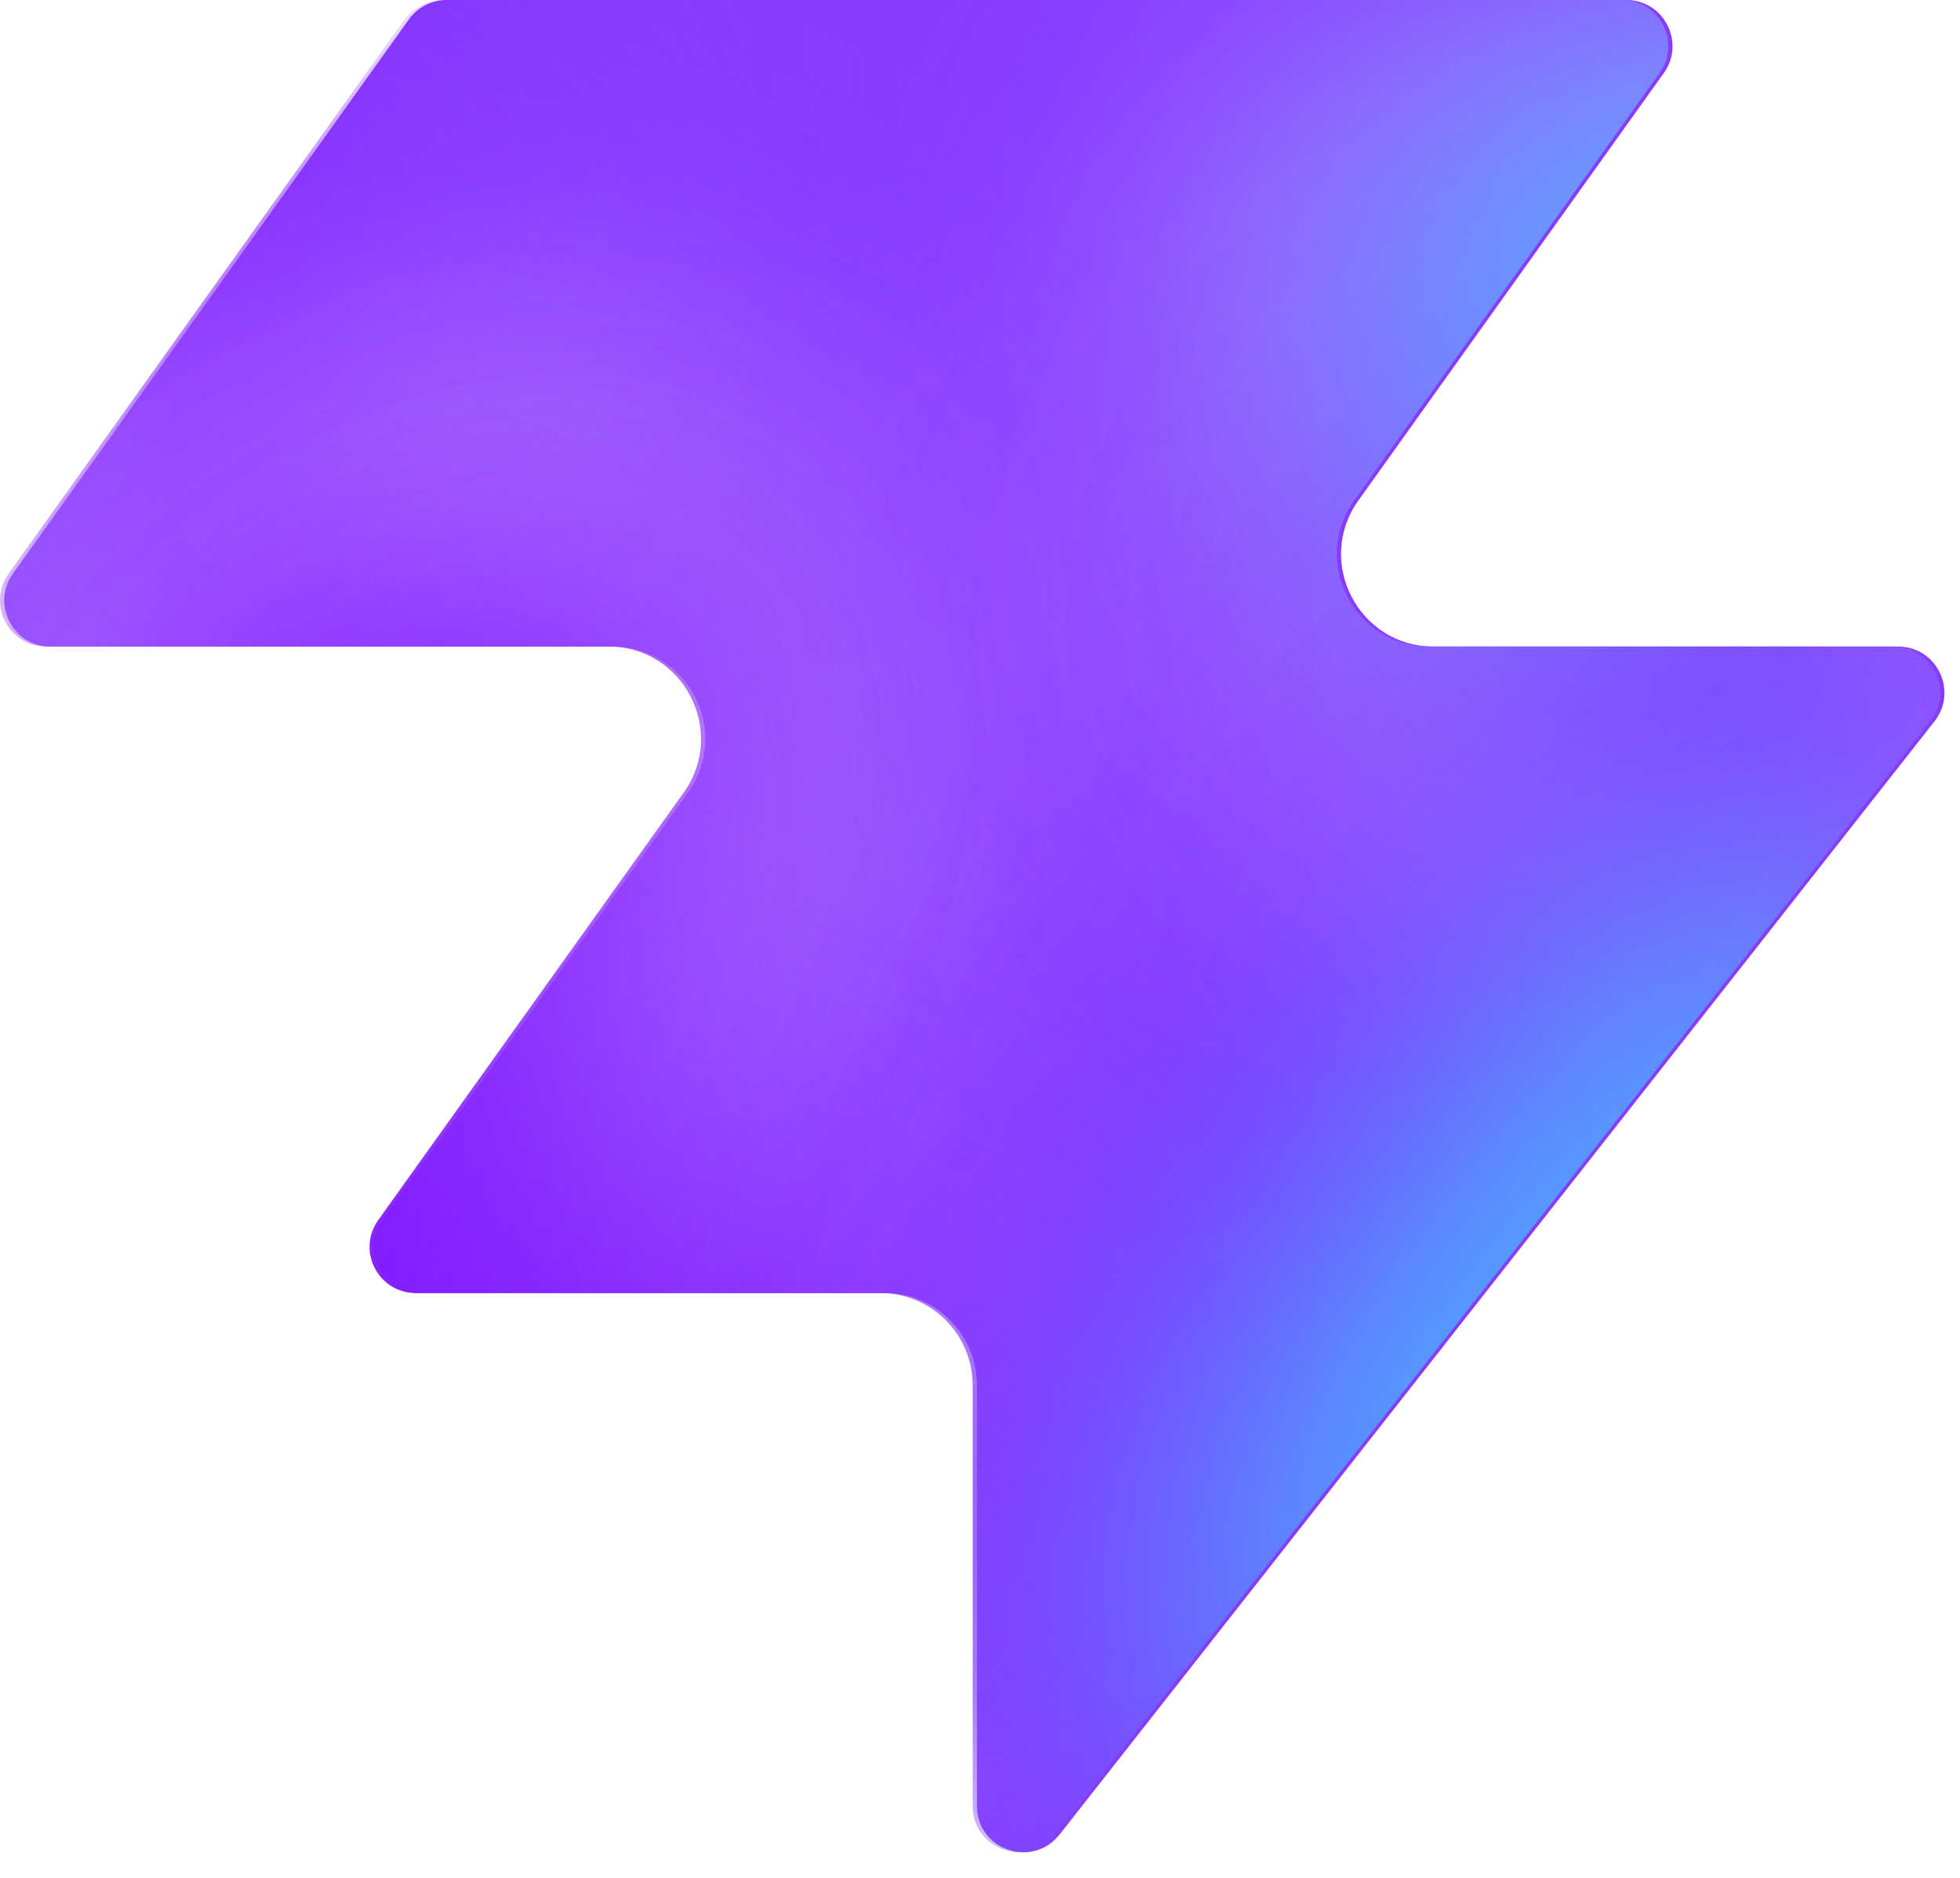
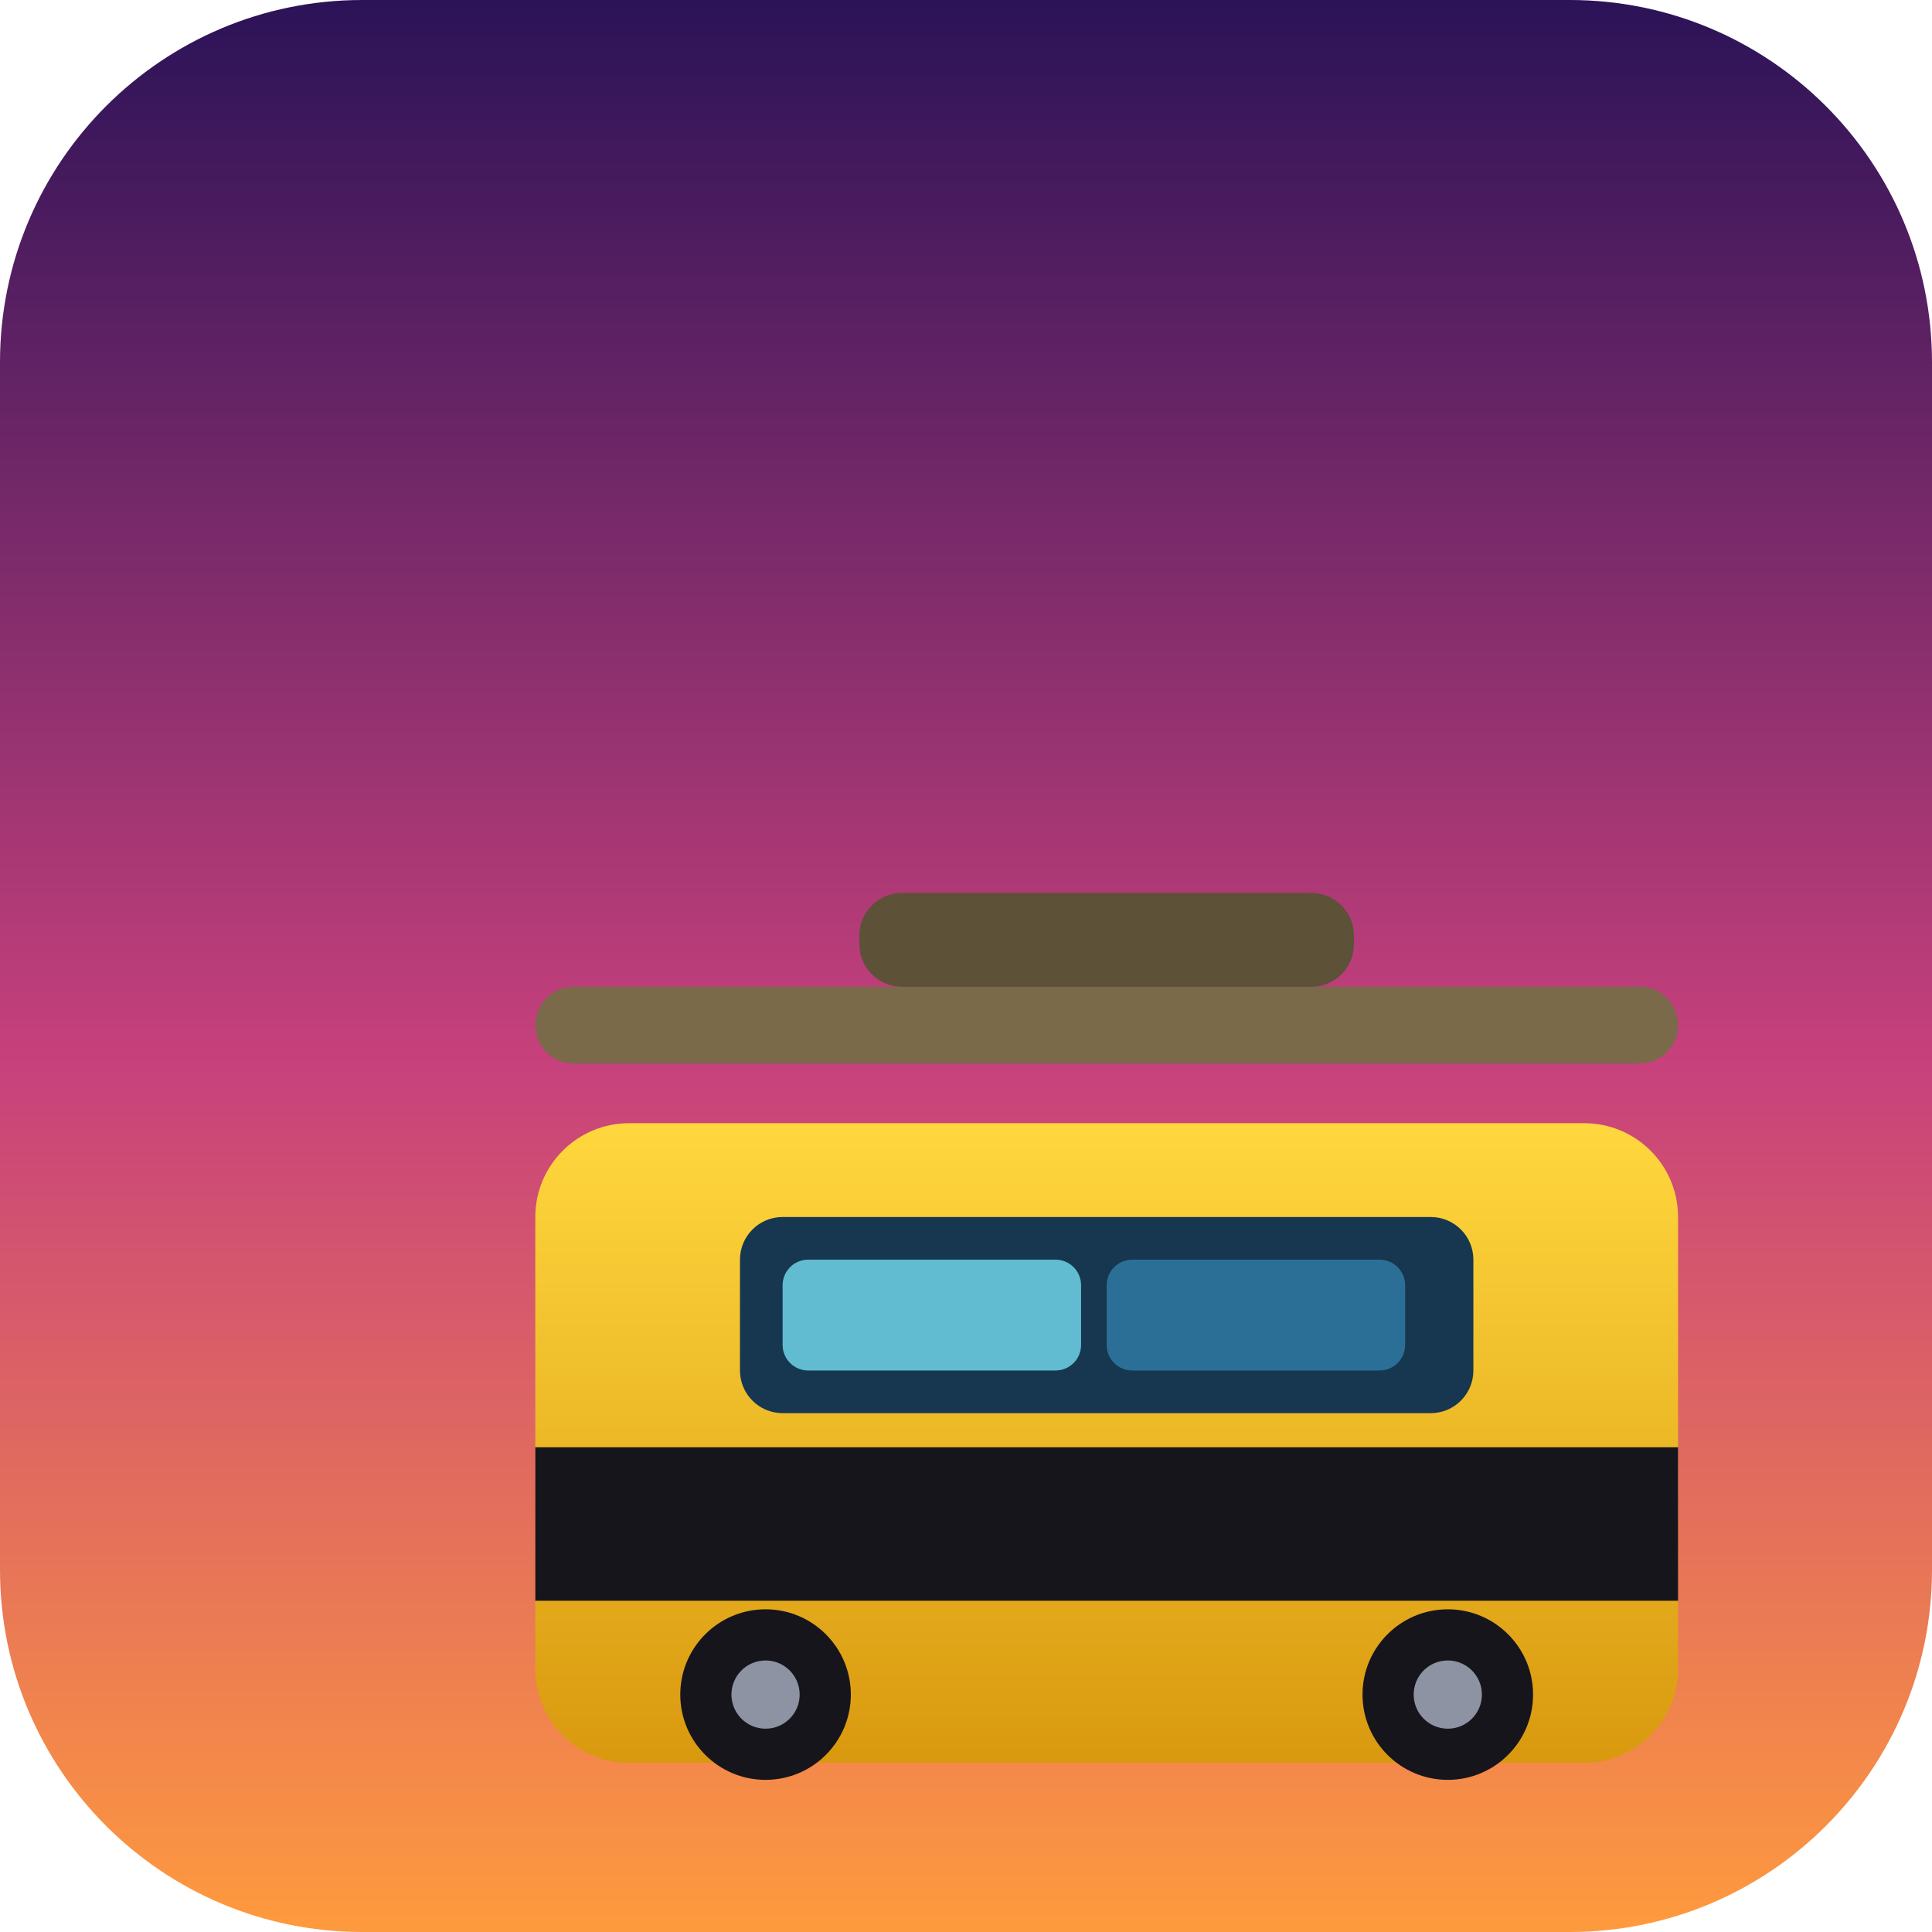
- <svg xmlns="http://www.w3.org/2000/svg" width="48" height="46" fill="none" viewBox="0 0 48 46">
-   <path fill="#863bff" d="M25.946 44.938c-.664.845-2.021.375-2.021-.698V33.937a2.26 2.26 0 0 0-2.262-2.262H10.287c-.92 0-1.456-1.04-.92-1.788l7.48-10.471c1.07-1.497 0-3.578-1.842-3.578H1.237c-.92 0-1.456-1.04-.92-1.788L10.013.474c.214-.297.556-.474.92-.474h28.894c.92 0 1.456 1.04.92 1.788l-7.48 10.471c-1.07 1.498 0 3.579 1.842 3.579h11.377c.943 0 1.473 1.088.89 1.83L25.947 44.94z" style="fill:#863bff;fill:color(display-p3 .525 .23 1);fill-opacity:1" />
-   <mask id="a" width="48" height="46" x="0" y="0" maskUnits="userSpaceOnUse" style="mask-type:alpha">
-     <path fill="#000" d="M25.842 44.938c-.664.844-2.021.375-2.021-.698V33.937a2.26 2.26 0 0 0-2.262-2.262H10.183c-.92 0-1.456-1.04-.92-1.788l7.48-10.471c1.07-1.498 0-3.579-1.842-3.579H1.133c-.92 0-1.456-1.04-.92-1.787L9.91.473c.214-.297.556-.474.92-.474h28.894c.92 0 1.456 1.04.92 1.788l-7.48 10.471c-1.07 1.498 0 3.578 1.842 3.578h11.377c.943 0 1.473 1.088.89 1.832L25.843 44.94z" style="fill:#000;fill-opacity:1" />
-   </mask>
-   <g mask="url(#a)">
-     <g filter="url(#b)">
-       <ellipse cx="5.508" cy="14.704" fill="#ede6ff" rx="5.508" ry="14.704" style="fill:#ede6ff;fill:color(display-p3 .927 .903 1);fill-opacity:1" transform="matrix(.00324 1 1 -.00324 -4.47 31.516)" />
-     </g>
-     <g filter="url(#c)">
-       <ellipse cx="10.399" cy="29.851" fill="#ede6ff" rx="10.399" ry="29.851" style="fill:#ede6ff;fill:color(display-p3 .927 .903 1);fill-opacity:1" transform="matrix(.00324 1 1 -.00324 -39.328 7.883)" />
-     </g>
-     <g filter="url(#d)">
-       <ellipse cx="5.508" cy="30.487" fill="#7e14ff" rx="5.508" ry="30.487" style="fill:#7e14ff;fill:color(display-p3 .492 .077 1);fill-opacity:1" transform="rotate(89.814 -25.913 -14.639)scale(1 -1)" />
-     </g>
-     <g filter="url(#e)">
-       <ellipse cx="5.508" cy="30.599" fill="#7e14ff" rx="5.508" ry="30.599" style="fill:#7e14ff;fill:color(display-p3 .492 .077 1);fill-opacity:1" transform="rotate(89.814 -32.644 -3.334)scale(1 -1)" />
-     </g>
-     <g filter="url(#f)">
-       <ellipse cx="5.508" cy="30.599" fill="#7e14ff" rx="5.508" ry="30.599" style="fill:#7e14ff;fill:color(display-p3 .492 .077 1);fill-opacity:1" transform="matrix(.00324 1 1 -.00324 -34.34 30.47)" />
-     </g>
-     <g filter="url(#g)">
-       <ellipse cx="14.072" cy="22.078" fill="#ede6ff" rx="14.072" ry="22.078" style="fill:#ede6ff;fill:color(display-p3 .927 .903 1);fill-opacity:1" transform="rotate(93.35 24.506 48.493)scale(-1 1)" />
-     </g>
-     <g filter="url(#h)">
-       <ellipse cx="3.47" cy="21.501" fill="#7e14ff" rx="3.47" ry="21.501" style="fill:#7e14ff;fill:color(display-p3 .492 .077 1);fill-opacity:1" transform="rotate(89.009 28.708 47.59)scale(-1 1)" />
-     </g>
-     <g filter="url(#i)">
-       <ellipse cx="3.47" cy="21.501" fill="#7e14ff" rx="3.47" ry="21.501" style="fill:#7e14ff;fill:color(display-p3 .492 .077 1);fill-opacity:1" transform="rotate(89.009 28.708 47.59)scale(-1 1)" />
-     </g>
-     <g filter="url(#j)">
-       <ellipse cx=".387" cy="8.972" fill="#7e14ff" rx="4.407" ry="29.108" style="fill:#7e14ff;fill:color(display-p3 .492 .077 1);fill-opacity:1" transform="rotate(39.51 .387 8.972)" />
-     </g>
-     <g filter="url(#k)">
-       <ellipse cx="47.523" cy="-6.092" fill="#7e14ff" rx="4.407" ry="29.108" style="fill:#7e14ff;fill:color(display-p3 .492 .077 1);fill-opacity:1" transform="rotate(37.892 47.523 -6.092)" />
-     </g>
-     <g filter="url(#l)">
-       <ellipse cx="41.412" cy="6.333" fill="#47bfff" rx="5.971" ry="9.665" style="fill:#47bfff;fill:color(display-p3 .28 .748 1);fill-opacity:1" transform="rotate(37.892 41.412 6.333)" />
-     </g>
-     <g filter="url(#m)">
-       <ellipse cx="-1.879" cy="38.332" fill="#7e14ff" rx="4.407" ry="29.108" style="fill:#7e14ff;fill:color(display-p3 .492 .077 1);fill-opacity:1" transform="rotate(37.892 -1.88 38.332)" />
-     </g>
-     <g filter="url(#n)">
-       <ellipse cx="-1.879" cy="38.332" fill="#7e14ff" rx="4.407" ry="29.108" style="fill:#7e14ff;fill:color(display-p3 .492 .077 1);fill-opacity:1" transform="rotate(37.892 -1.88 38.332)" />
-     </g>
-     <g filter="url(#o)">
-       <ellipse cx="35.651" cy="29.907" fill="#7e14ff" rx="4.407" ry="29.108" style="fill:#7e14ff;fill:color(display-p3 .492 .077 1);fill-opacity:1" transform="rotate(37.892 35.651 29.907)" />
-     </g>
-     <g filter="url(#p)">
-       <ellipse cx="38.418" cy="32.4" fill="#47bfff" rx="5.971" ry="15.297" style="fill:#47bfff;fill:color(display-p3 .28 .748 1);fill-opacity:1" transform="rotate(37.892 38.418 32.4)" />
-     </g>
+ <svg xmlns="http://www.w3.org/2000/svg" viewBox="0 0 512 512">
+   <defs>
+     <linearGradient id="sky" x1="0" y1="0" x2="0" y2="1">
+       <stop offset="0" stop-color="#2a1257" />
+       <stop offset="0.55" stop-color="#c7417c" />
+       <stop offset="1" stop-color="#ff9b3d" />
+     </linearGradient>
+     <linearGradient id="body" x1="0" y1="0" x2="0" y2="1">
+       <stop offset="0" stop-color="#ffd73e" />
+       <stop offset="1" stop-color="#d9990f" />
+     </linearGradient>
+   </defs>
+   <rect width="512" height="512" rx="96" fill="url(#sky)" />
+   <g transform="translate(4 92) scale(1.13)">
+     <rect x="122" y="182" width="268" height="150" rx="22" fill="url(#body)" />
+     <rect x="122" y="258" width="268" height="36" fill="#17151c" />
+     <rect x="170" y="204" width="172" height="46" rx="10" fill="#17364f" />
+     <rect x="180" y="214" width="70" height="26" rx="6" fill="#6fd3e8" opacity="0.85" />
+     <rect x="256" y="214" width="70" height="26" rx="6" fill="#2b6f96" />
+     <circle cx="176" cy="316" r="20" fill="#17151c" />
+     <circle cx="336" cy="316" r="20" fill="#17151c" />
+     <circle cx="176" cy="316" r="8" fill="#8d93a3" />
+     <circle cx="336" cy="316" r="8" fill="#8d93a3" />
+     <rect x="122" y="150" width="268" height="18" rx="9" fill="#7a6a4a" />
+     <rect x="198" y="128" width="116" height="22" rx="10" fill="#5d5138" />
  </g>
-   <defs>
-     <filter id="b" width="60.045" height="41.654" x="-19.77" y="16.149" color-interpolation-filters="sRGB" filterUnits="userSpaceOnUse">
-       <feFlood flood-opacity="0" result="BackgroundImageFix" />
-       <feBlend in="SourceGraphic" in2="BackgroundImageFix" result="shape" />
-       <feGaussianBlur result="effect1_foregroundBlur_2002_17158" stdDeviation="7.659" />
-     </filter>
-     <filter id="c" width="90.34" height="51.437" x="-54.613" y="-7.533" color-interpolation-filters="sRGB" filterUnits="userSpaceOnUse">
-       <feFlood flood-opacity="0" result="BackgroundImageFix" />
-       <feBlend in="SourceGraphic" in2="BackgroundImageFix" result="shape" />
-       <feGaussianBlur result="effect1_foregroundBlur_2002_17158" stdDeviation="7.659" />
-     </filter>
-     <filter id="d" width="79.355" height="29.4" x="-49.64" y="2.03" color-interpolation-filters="sRGB" filterUnits="userSpaceOnUse">
-       <feFlood flood-opacity="0" result="BackgroundImageFix" />
-       <feBlend in="SourceGraphic" in2="BackgroundImageFix" result="shape" />
-       <feGaussianBlur result="effect1_foregroundBlur_2002_17158" stdDeviation="4.596" />
-     </filter>
-     <filter id="e" width="79.579" height="29.4" x="-45.045" y="20.029" color-interpolation-filters="sRGB" filterUnits="userSpaceOnUse">
-       <feFlood flood-opacity="0" result="BackgroundImageFix" />
-       <feBlend in="SourceGraphic" in2="BackgroundImageFix" result="shape" />
-       <feGaussianBlur result="effect1_foregroundBlur_2002_17158" stdDeviation="4.596" />
-     </filter>
-     <filter id="f" width="79.579" height="29.4" x="-43.513" y="21.178" color-interpolation-filters="sRGB" filterUnits="userSpaceOnUse">
-       <feFlood flood-opacity="0" result="BackgroundImageFix" />
-       <feBlend in="SourceGraphic" in2="BackgroundImageFix" result="shape" />
-       <feGaussianBlur result="effect1_foregroundBlur_2002_17158" stdDeviation="4.596" />
-     </filter>
-     <filter id="g" width="74.749" height="58.852" x="15.756" y="-17.901" color-interpolation-filters="sRGB" filterUnits="userSpaceOnUse">
-       <feFlood flood-opacity="0" result="BackgroundImageFix" />
-       <feBlend in="SourceGraphic" in2="BackgroundImageFix" result="shape" />
-       <feGaussianBlur result="effect1_foregroundBlur_2002_17158" stdDeviation="7.659" />
-     </filter>
-     <filter id="h" width="61.377" height="25.362" x="23.548" y="2.284" color-interpolation-filters="sRGB" filterUnits="userSpaceOnUse">
-       <feFlood flood-opacity="0" result="BackgroundImageFix" />
-       <feBlend in="SourceGraphic" in2="BackgroundImageFix" result="shape" />
-       <feGaussianBlur result="effect1_foregroundBlur_2002_17158" stdDeviation="4.596" />
-     </filter>
-     <filter id="i" width="61.377" height="25.362" x="23.548" y="2.284" color-interpolation-filters="sRGB" filterUnits="userSpaceOnUse">
-       <feFlood flood-opacity="0" result="BackgroundImageFix" />
-       <feBlend in="SourceGraphic" in2="BackgroundImageFix" result="shape" />
-       <feGaussianBlur result="effect1_foregroundBlur_2002_17158" stdDeviation="4.596" />
-     </filter>
-     <filter id="j" width="56.045" height="63.649" x="-27.636" y="-22.853" color-interpolation-filters="sRGB" filterUnits="userSpaceOnUse">
-       <feFlood flood-opacity="0" result="BackgroundImageFix" />
-       <feBlend in="SourceGraphic" in2="BackgroundImageFix" result="shape" />
-       <feGaussianBlur result="effect1_foregroundBlur_2002_17158" stdDeviation="4.596" />
-     </filter>
-     <filter id="k" width="54.814" height="64.646" x="20.116" y="-38.415" color-interpolation-filters="sRGB" filterUnits="userSpaceOnUse">
-       <feFlood flood-opacity="0" result="BackgroundImageFix" />
-       <feBlend in="SourceGraphic" in2="BackgroundImageFix" result="shape" />
-       <feGaussianBlur result="effect1_foregroundBlur_2002_17158" stdDeviation="4.596" />
-     </filter>
-     <filter id="l" width="33.541" height="35.313" x="24.641" y="-11.323" color-interpolation-filters="sRGB" filterUnits="userSpaceOnUse">
-       <feFlood flood-opacity="0" result="BackgroundImageFix" />
-       <feBlend in="SourceGraphic" in2="BackgroundImageFix" result="shape" />
-       <feGaussianBlur result="effect1_foregroundBlur_2002_17158" stdDeviation="4.596" />
-     </filter>
-     <filter id="m" width="54.814" height="64.646" x="-29.286" y="6.009" color-interpolation-filters="sRGB" filterUnits="userSpaceOnUse">
-       <feFlood flood-opacity="0" result="BackgroundImageFix" />
-       <feBlend in="SourceGraphic" in2="BackgroundImageFix" result="shape" />
-       <feGaussianBlur result="effect1_foregroundBlur_2002_17158" stdDeviation="4.596" />
-     </filter>
-     <filter id="n" width="54.814" height="64.646" x="-29.286" y="6.009" color-interpolation-filters="sRGB" filterUnits="userSpaceOnUse">
-       <feFlood flood-opacity="0" result="BackgroundImageFix" />
-       <feBlend in="SourceGraphic" in2="BackgroundImageFix" result="shape" />
-       <feGaussianBlur result="effect1_foregroundBlur_2002_17158" stdDeviation="4.596" />
-     </filter>
-     <filter id="o" width="54.814" height="64.646" x="8.244" y="-2.416" color-interpolation-filters="sRGB" filterUnits="userSpaceOnUse">
-       <feFlood flood-opacity="0" result="BackgroundImageFix" />
-       <feBlend in="SourceGraphic" in2="BackgroundImageFix" result="shape" />
-       <feGaussianBlur result="effect1_foregroundBlur_2002_17158" stdDeviation="4.596" />
-     </filter>
-     <filter id="p" width="39.409" height="43.623" x="18.713" y="10.588" color-interpolation-filters="sRGB" filterUnits="userSpaceOnUse">
-       <feFlood flood-opacity="0" result="BackgroundImageFix" />
-       <feBlend in="SourceGraphic" in2="BackgroundImageFix" result="shape" />
-       <feGaussianBlur result="effect1_foregroundBlur_2002_17158" stdDeviation="4.596" />
-     </filter>
-   </defs>
</svg>
